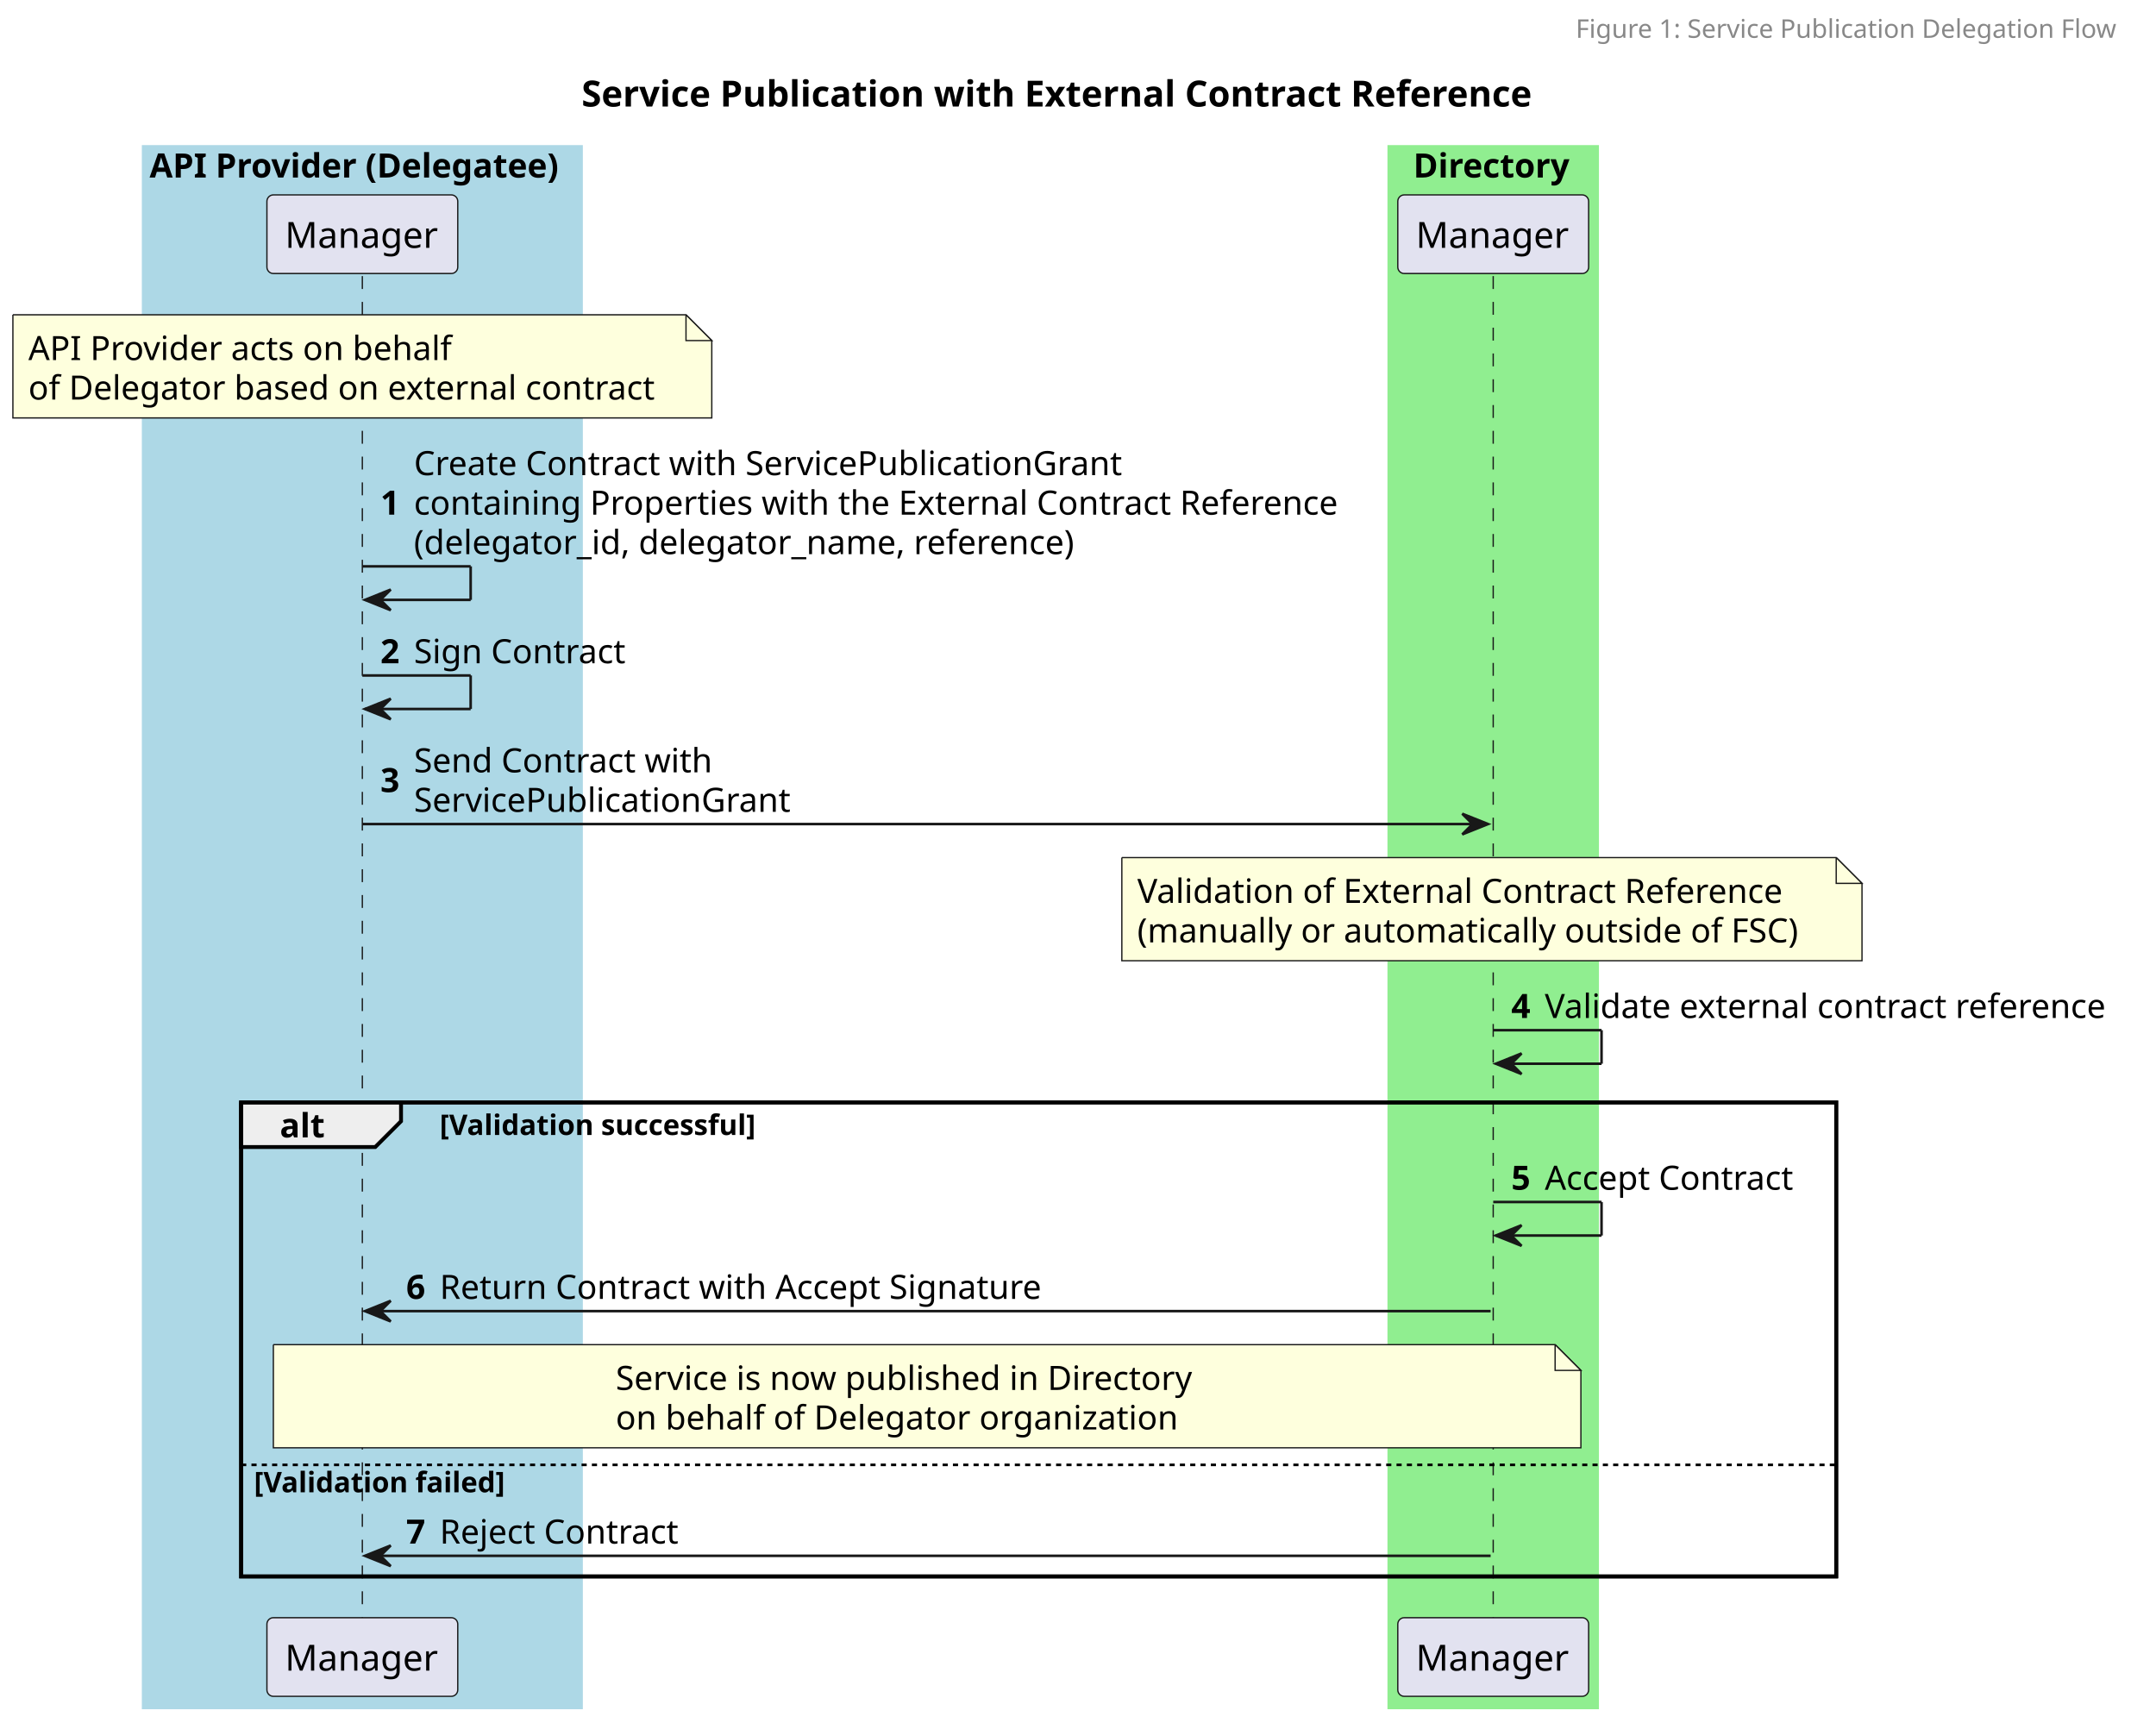
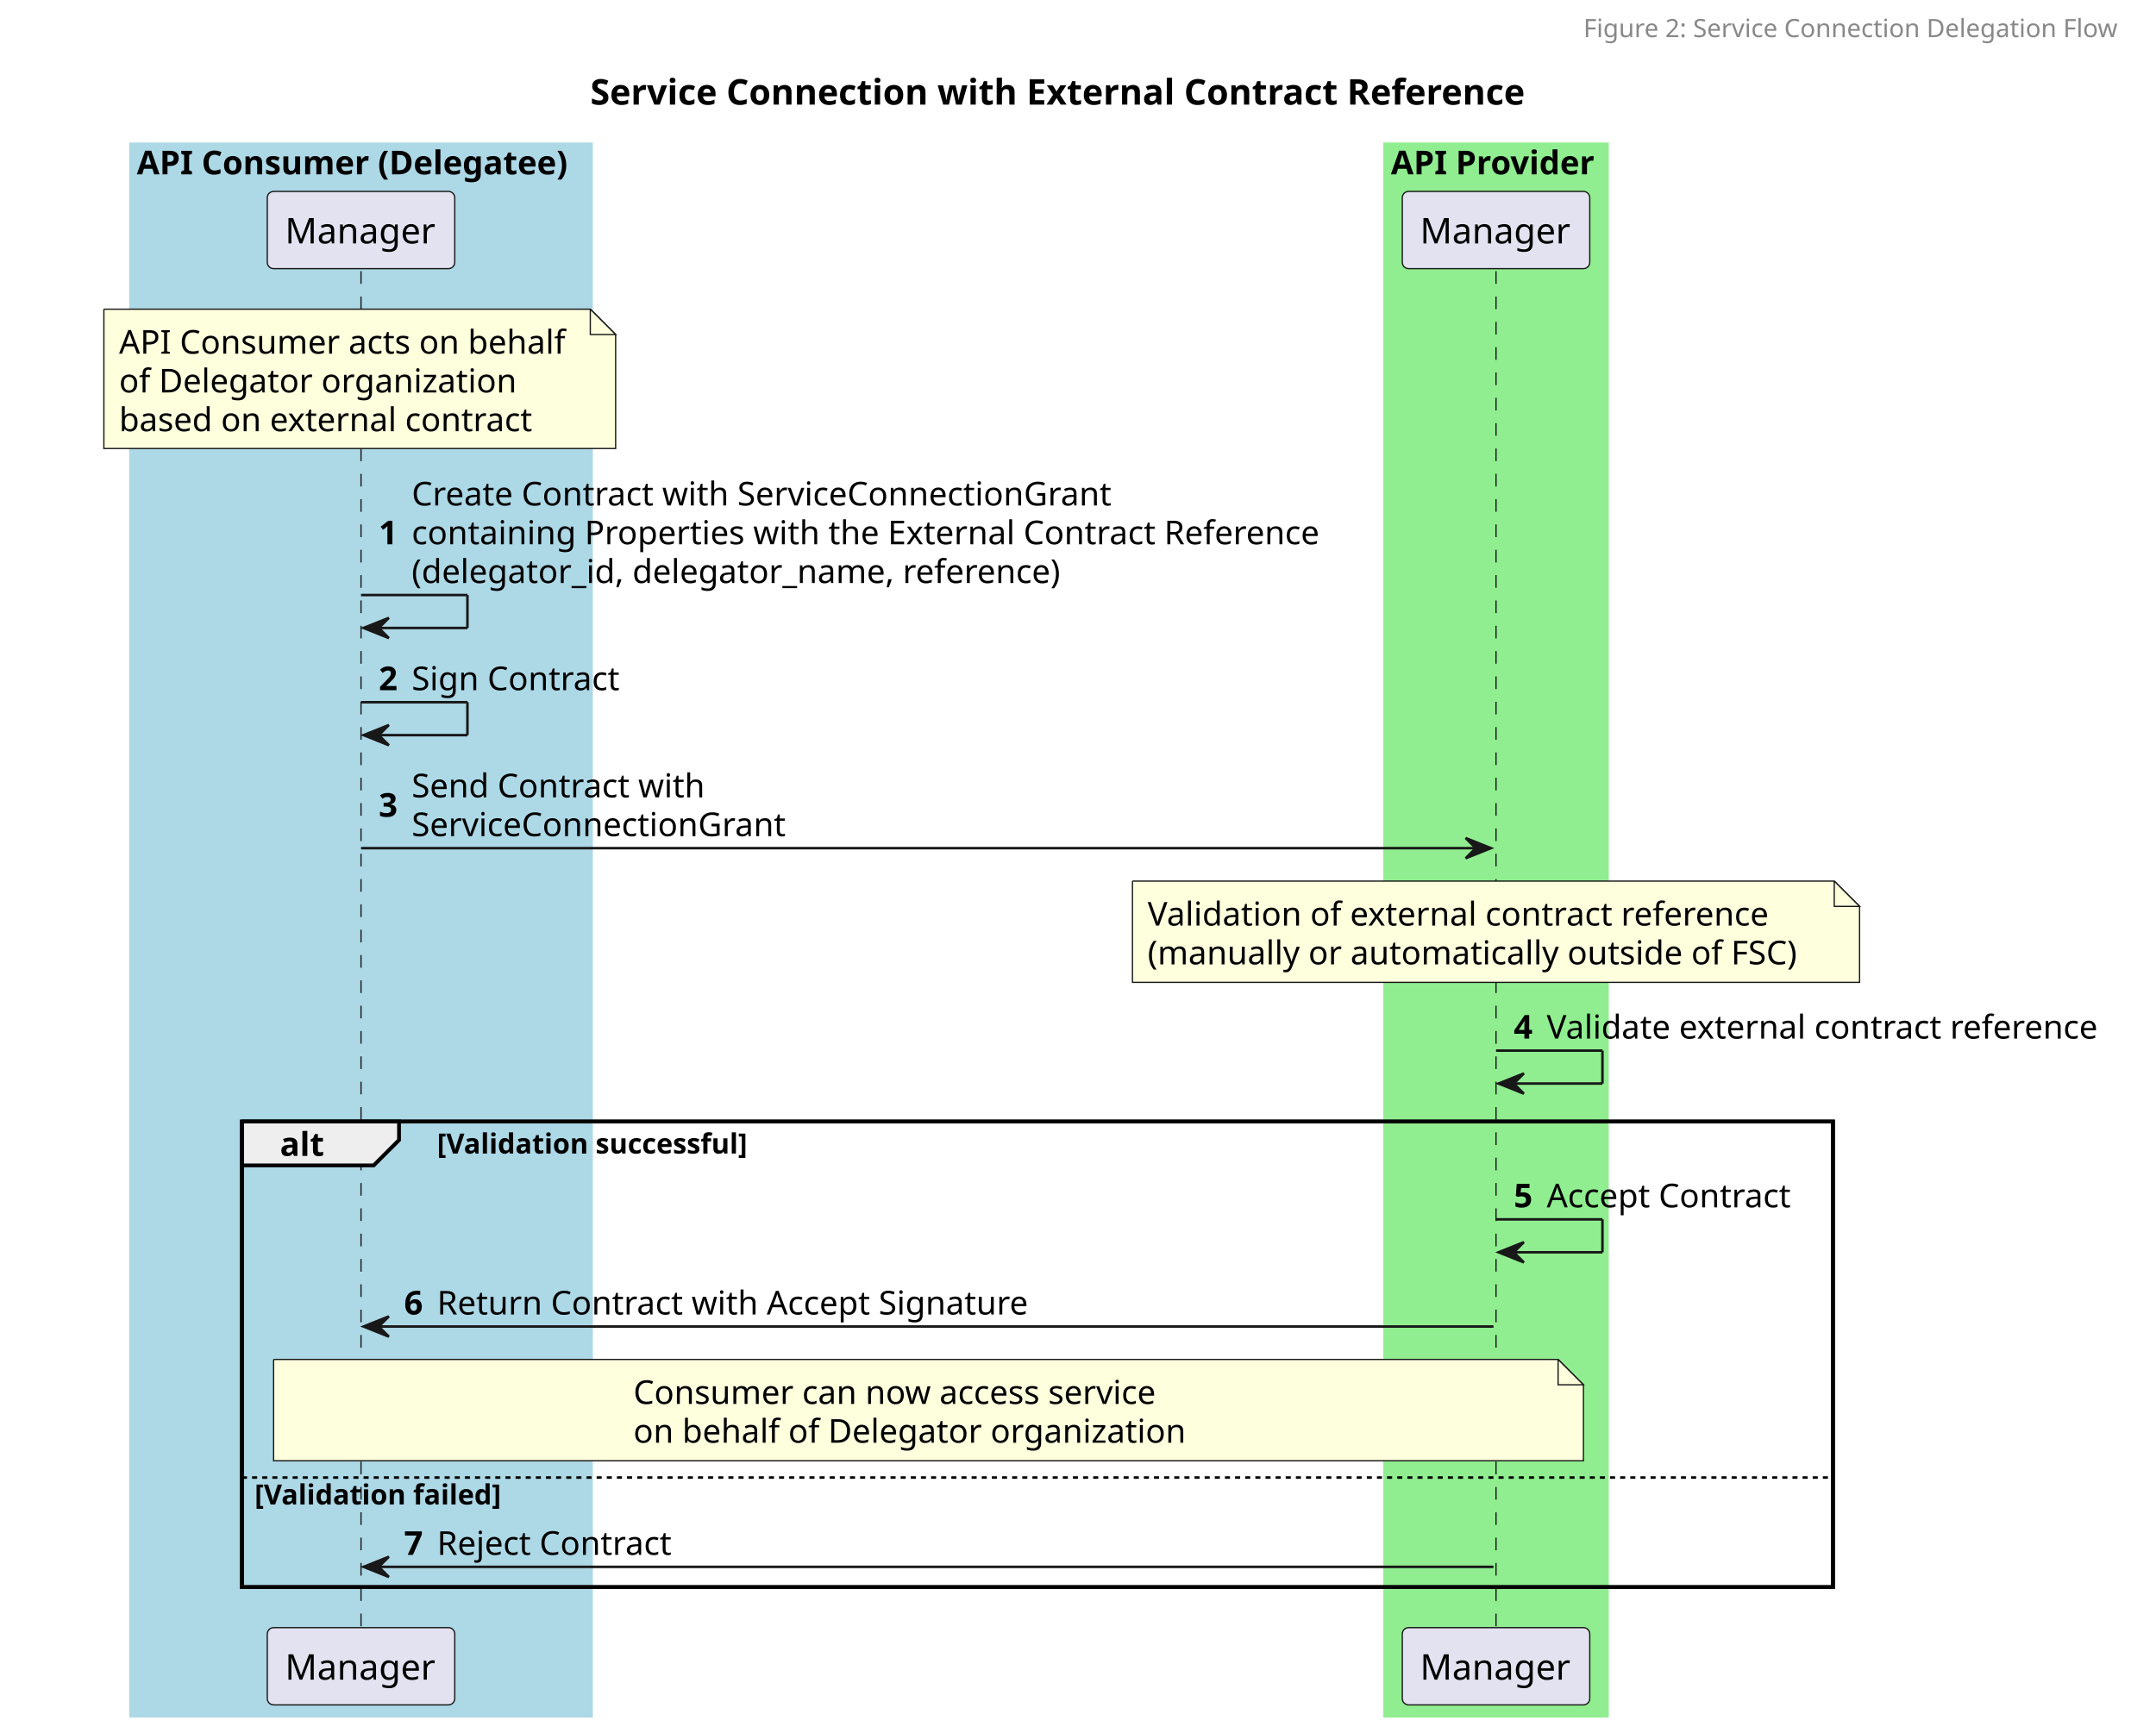
- <svg xmlns="http://www.w3.org/2000/svg" contentStyleType="text/css" height="668px" preserveAspectRatio="none" style="width:836px;height:668px;background:#FFFFFF;" version="1.1" viewBox="0 0 836 668" width="836px" zoomAndPan="magnify">
+ <svg xmlns="http://www.w3.org/2000/svg" contentStyleType="text/css" height="684px" preserveAspectRatio="none" style="width:851px;height:684px;background:#FFFFFF;" version="1.1" viewBox="0 0 851 684" width="851px" zoomAndPan="magnify">
  <defs />
  <g>
-     <text fill="#000000" font-family="sans-serif" font-size="14" font-weight="bold" lengthAdjust="spacing" textLength="377" x="225.5" y="41.312">Service Publication with External Contract Reference</text>
-     <rect fill="#ADD8E6" height="606.521" style="stroke:none;stroke-width:0.5;" width="171" x="55" y="56.266" />
-     <text fill="#000000" font-family="sans-serif" font-size="13" font-weight="bold" lengthAdjust="spacing" textLength="165" x="58" y="68.834">API Provider (Delegatee)</text>
-     <rect fill="#90EE90" height="606.521" style="stroke:none;stroke-width:0.5;" width="82" x="538" y="56.266" />
-     <text fill="#000000" font-family="sans-serif" font-size="13" font-weight="bold" lengthAdjust="spacing" textLength="62" x="548" y="68.834">Directory</text>
-     <rect fill="none" height="183.818" style="stroke:#000000;stroke-width:1.5;" width="618.5" x="93.5" y="427.481" />
-     <line style="stroke:#181818;stroke-width:0.5;stroke-dasharray:5.0,5.0;" x1="140.5" x2="140.5" y1="107.064" y2="628.299" />
-     <line style="stroke:#181818;stroke-width:0.5;stroke-dasharray:5.0,5.0;" x1="579" x2="579" y1="107.064" y2="628.299" />
-     <rect fill="#E2E2F0" height="30.488" rx="2.5" ry="2.5" style="stroke:#181818;stroke-width:0.5;" width="74" x="103.5" y="75.576" />
-     <text fill="#000000" font-family="sans-serif" font-size="14" lengthAdjust="spacing" textLength="60" x="110.5" y="96.111">Manager</text>
-     <rect fill="#E2E2F0" height="30.488" rx="2.5" ry="2.5" style="stroke:#181818;stroke-width:0.5;" width="74" x="103.5" y="627.299" />
-     <text fill="#000000" font-family="sans-serif" font-size="14" lengthAdjust="spacing" textLength="60" x="110.5" y="647.834">Manager</text>
-     <rect fill="#E2E2F0" height="30.488" rx="2.5" ry="2.5" style="stroke:#181818;stroke-width:0.5;" width="74" x="542" y="75.576" />
-     <text fill="#000000" font-family="sans-serif" font-size="14" lengthAdjust="spacing" textLength="60" x="549" y="96.111">Manager</text>
-     <rect fill="#E2E2F0" height="30.488" rx="2.5" ry="2.5" style="stroke:#181818;stroke-width:0.5;" width="74" x="542" y="627.299" />
-     <text fill="#000000" font-family="sans-serif" font-size="14" lengthAdjust="spacing" textLength="60" x="549" y="647.834">Manager</text>
-     <path d="M5,122.064 L5,162.065 L276,162.065 L276,132.065 L266,122.064 L5,122.064 " fill="#FEFFDD" style="stroke:#181818;stroke-width:0.5;" />
-     <path d="M266,122.064 L266,132.065 L276,132.065 L266,122.064 " fill="#FEFFDD" style="stroke:#181818;stroke-width:0.5;" />
-     <text fill="#000000" font-family="sans-serif" font-size="13" lengthAdjust="spacing" textLength="168" x="11" y="139.633">API Provider acts on behalf</text>
-     <text fill="#000000" font-family="sans-serif" font-size="13" lengthAdjust="spacing" textLength="250" x="11" y="154.943">of Delegator based on external contract</text>
-     <line style="stroke:#181818;stroke-width:1.0;" x1="140.5" x2="182.5" y1="219.617" y2="219.617" />
-     <line style="stroke:#181818;stroke-width:1.0;" x1="182.5" x2="182.5" y1="219.617" y2="232.617" />
-     <line style="stroke:#181818;stroke-width:1.0;" x1="141.5" x2="182.5" y1="232.617" y2="232.617" />
-     <polygon fill="#181818" points="151.5,228.617,141.5,232.617,151.5,236.617,147.5,232.617" style="stroke:#181818;stroke-width:1.0;" />
-     <text fill="#000000" font-family="sans-serif" font-size="13" font-weight="bold" lengthAdjust="spacing" textLength="9" x="147.5" y="199.565">1</text>
-     <text fill="#000000" font-family="sans-serif" font-size="13" lengthAdjust="spacing" textLength="281" x="160.5" y="184.254">Create Contract with ServicePublicationGrant</text>
-     <text fill="#000000" font-family="sans-serif" font-size="13" lengthAdjust="spacing" textLength="367" x="160.5" y="199.565">containing Properties with the External Contract Reference</text>
-     <text fill="#000000" font-family="sans-serif" font-size="13" lengthAdjust="spacing" textLength="260" x="160.5" y="214.875">(delegator_id, delegator_name, reference)</text>
-     <line style="stroke:#181818;stroke-width:1.0;" x1="140.5" x2="182.5" y1="261.928" y2="261.928" />
-     <line style="stroke:#181818;stroke-width:1.0;" x1="182.5" x2="182.5" y1="261.928" y2="274.928" />
-     <line style="stroke:#181818;stroke-width:1.0;" x1="141.5" x2="182.5" y1="274.928" y2="274.928" />
-     <polygon fill="#181818" points="151.5,270.928,141.5,274.928,151.5,278.928,147.5,274.928" style="stroke:#181818;stroke-width:1.0;" />
-     <text fill="#000000" font-family="sans-serif" font-size="13" font-weight="bold" lengthAdjust="spacing" textLength="9" x="147.5" y="257.185">2</text>
-     <text fill="#000000" font-family="sans-serif" font-size="13" lengthAdjust="spacing" textLength="85" x="160.5" y="257.185">Sign Contract</text>
-     <polygon fill="#181818" points="567,315.549,577,319.549,567,323.549,571,319.549" style="stroke:#181818;stroke-width:1.0;" />
-     <line style="stroke:#181818;stroke-width:1.0;" x1="140.5" x2="573" y1="319.549" y2="319.549" />
-     <text fill="#000000" font-family="sans-serif" font-size="13" font-weight="bold" lengthAdjust="spacing" textLength="9" x="147.5" y="307.151">3</text>
-     <text fill="#000000" font-family="sans-serif" font-size="13" lengthAdjust="spacing" textLength="119" x="160.5" y="299.496">Send Contract with</text>
-     <text fill="#000000" font-family="sans-serif" font-size="13" lengthAdjust="spacing" textLength="148" x="160.5" y="314.807">ServicePublicationGrant</text>
-     <path d="M435,332.549 L435,372.549 L722,372.549 L722,342.549 L712,332.549 L435,332.549 " fill="#FEFFDD" style="stroke:#181818;stroke-width:0.5;" />
-     <path d="M712,332.549 L712,342.549 L722,342.549 L712,332.549 " fill="#FEFFDD" style="stroke:#181818;stroke-width:0.5;" />
-     <text fill="#000000" font-family="sans-serif" font-size="13" lengthAdjust="spacing" textLength="258" x="441" y="350.117">Validation of External Contract Reference</text>
-     <text fill="#000000" font-family="sans-serif" font-size="13" lengthAdjust="spacing" textLength="266" x="441" y="365.428">(manually or automatically outside of FSC)</text>
-     <line style="stroke:#181818;stroke-width:1.0;" x1="579" x2="621" y1="399.481" y2="399.481" />
-     <line style="stroke:#181818;stroke-width:1.0;" x1="621" x2="621" y1="399.481" y2="412.481" />
-     <line style="stroke:#181818;stroke-width:1.0;" x1="580" x2="621" y1="412.481" y2="412.481" />
-     <polygon fill="#181818" points="590,408.481,580,412.481,590,416.481,586,412.481" style="stroke:#181818;stroke-width:1.0;" />
-     <text fill="#000000" font-family="sans-serif" font-size="13" font-weight="bold" lengthAdjust="spacing" textLength="9" x="586" y="394.738">4</text>
-     <text fill="#000000" font-family="sans-serif" font-size="13" lengthAdjust="spacing" textLength="223" x="599" y="394.738">Validate external contract reference</text>
-     <path d="M93.5,427.481 L155.5,427.481 L155.5,434.791 L145.5,444.791 L93.5,444.791 L93.5,427.481 " fill="#EEEEEE" style="stroke:#000000;stroke-width:1.5;" />
-     <rect fill="none" height="183.818" style="stroke:#000000;stroke-width:1.5;" width="618.5" x="93.5" y="427.481" />
-     <text fill="#000000" font-family="sans-serif" font-size="13" font-weight="bold" lengthAdjust="spacing" textLength="17" x="108.5" y="441.049">alt</text>
-     <text fill="#000000" font-family="sans-serif" font-size="11" font-weight="bold" lengthAdjust="spacing" textLength="128" x="170.5" y="440.115">[Validation successful]</text>
-     <line style="stroke:#181818;stroke-width:1.0;" x1="579" x2="621" y1="466.102" y2="466.102" />
-     <line style="stroke:#181818;stroke-width:1.0;" x1="621" x2="621" y1="466.102" y2="479.102" />
-     <line style="stroke:#181818;stroke-width:1.0;" x1="580" x2="621" y1="479.102" y2="479.102" />
-     <polygon fill="#181818" points="590,475.102,580,479.102,590,483.102,586,479.102" style="stroke:#181818;stroke-width:1.0;" />
-     <text fill="#000000" font-family="sans-serif" font-size="13" font-weight="bold" lengthAdjust="spacing" textLength="9" x="586" y="461.359">5</text>
-     <text fill="#000000" font-family="sans-serif" font-size="13" lengthAdjust="spacing" textLength="101" x="599" y="461.359">Accept Contract</text>
-     <polygon fill="#181818" points="151.5,504.412,141.5,508.412,151.5,512.412,147.5,508.412" style="stroke:#181818;stroke-width:1.0;" />
-     <line style="stroke:#181818;stroke-width:1.0;" x1="145.5" x2="578" y1="508.412" y2="508.412" />
-     <text fill="#000000" font-family="sans-serif" font-size="13" font-weight="bold" lengthAdjust="spacing" textLength="9" x="157.5" y="503.67">6</text>
-     <text fill="#000000" font-family="sans-serif" font-size="13" lengthAdjust="spacing" textLength="240" x="170.5" y="503.67">Return Contract with Accept Signature</text>
-     <path d="M106,521.412 L106,561.412 L613,561.412 L613,531.412 L603,521.412 L106,521.412 " fill="#FEFFDD" style="stroke:#181818;stroke-width:0.5;" />
-     <path d="M603,521.412 L603,531.412 L613,531.412 L603,521.412 " fill="#FEFFDD" style="stroke:#181818;stroke-width:0.5;" />
-     <text fill="#000000" font-family="sans-serif" font-size="13" lengthAdjust="spacing" textLength="233" x="238.75" y="538.981">Service is now published in Directory</text>
-     <text fill="#000000" font-family="sans-serif" font-size="13" lengthAdjust="spacing" textLength="224" x="238.75" y="554.291">on behalf of Delegator organization</text>
-     <line style="stroke:#000000;stroke-width:1.0;stroke-dasharray:2.0,2.0;" x1="93.5" x2="712" y1="568.033" y2="568.033" />
-     <text fill="#000000" font-family="sans-serif" font-size="11" font-weight="bold" lengthAdjust="spacing" textLength="101" x="98.5" y="578.668">[Validation failed]</text>
-     <polygon fill="#181818" points="151.5,599.299,141.5,603.299,151.5,607.299,147.5,603.299" style="stroke:#181818;stroke-width:1.0;" />
-     <line style="stroke:#181818;stroke-width:1.0;" x1="145.5" x2="578" y1="603.299" y2="603.299" />
-     <text fill="#000000" font-family="sans-serif" font-size="13" font-weight="bold" lengthAdjust="spacing" textLength="9" x="157.5" y="598.557">7</text>
-     <text fill="#000000" font-family="sans-serif" font-size="13" lengthAdjust="spacing" textLength="96" x="170.5" y="598.557">Reject Contract</text>
-     <text fill="#888888" font-family="sans-serif" font-size="10" lengthAdjust="spacing" textLength="217" x="611" y="14.668">Figure 1: Service Publication Delegation Flow</text>
+     <text fill="#000000" font-family="sans-serif" font-size="14" font-weight="bold" lengthAdjust="spacing" textLength="377" x="233" y="41.312">Service Connection with External Contract Reference</text>
+     <rect fill="#ADD8E6" height="621.832" style="stroke:none;stroke-width:0.5;" width="183" x="51" y="56.266" />
+     <text fill="#000000" font-family="sans-serif" font-size="13" font-weight="bold" lengthAdjust="spacing" textLength="177" x="54" y="68.834">API Consumer (Delegatee)</text>
+     <rect fill="#90EE90" height="621.832" style="stroke:none;stroke-width:0.5;" width="89" x="546" y="56.266" />
+     <text fill="#000000" font-family="sans-serif" font-size="13" font-weight="bold" lengthAdjust="spacing" textLength="83" x="549" y="68.834">API Provider</text>
+     <rect fill="none" height="183.818" style="stroke:#000000;stroke-width:1.5;" width="628" x="95.5" y="442.791" />
+     <line style="stroke:#181818;stroke-width:0.5;stroke-dasharray:5.0,5.0;" x1="142.5" x2="142.5" y1="107.064" y2="643.609" />
+     <line style="stroke:#181818;stroke-width:0.5;stroke-dasharray:5.0,5.0;" x1="590.5" x2="590.5" y1="107.064" y2="643.609" />
+     <rect fill="#E2E2F0" height="30.488" rx="2.5" ry="2.5" style="stroke:#181818;stroke-width:0.5;" width="74" x="105.5" y="75.576" />
+     <text fill="#000000" font-family="sans-serif" font-size="14" lengthAdjust="spacing" textLength="60" x="112.5" y="96.111">Manager</text>
+     <rect fill="#E2E2F0" height="30.488" rx="2.5" ry="2.5" style="stroke:#181818;stroke-width:0.5;" width="74" x="105.5" y="642.609" />
+     <text fill="#000000" font-family="sans-serif" font-size="14" lengthAdjust="spacing" textLength="60" x="112.5" y="663.144">Manager</text>
+     <rect fill="#E2E2F0" height="30.488" rx="2.5" ry="2.5" style="stroke:#181818;stroke-width:0.5;" width="74" x="553.5" y="75.576" />
+     <text fill="#000000" font-family="sans-serif" font-size="14" lengthAdjust="spacing" textLength="60" x="560.5" y="96.111">Manager</text>
+     <rect fill="#E2E2F0" height="30.488" rx="2.5" ry="2.5" style="stroke:#181818;stroke-width:0.5;" width="74" x="553.5" y="642.609" />
+     <text fill="#000000" font-family="sans-serif" font-size="14" lengthAdjust="spacing" textLength="60" x="560.5" y="663.144">Manager</text>
+     <path d="M41,122.064 L41,177.065 L243,177.065 L243,132.065 L233,122.064 L41,122.064 " fill="#FEFFDD" style="stroke:#181818;stroke-width:0.5;" />
+     <path d="M233,122.064 L233,132.065 L243,132.065 L233,122.064 " fill="#FEFFDD" style="stroke:#181818;stroke-width:0.5;" />
+     <text fill="#000000" font-family="sans-serif" font-size="13" lengthAdjust="spacing" textLength="181" x="47" y="139.633">API Consumer acts on behalf</text>
+     <text fill="#000000" font-family="sans-serif" font-size="13" lengthAdjust="spacing" textLength="161" x="47" y="154.943">of Delegator organization</text>
+     <text fill="#000000" font-family="sans-serif" font-size="13" lengthAdjust="spacing" textLength="168" x="47" y="170.254">based on external contract</text>
+     <line style="stroke:#181818;stroke-width:1.0;" x1="142.5" x2="184.5" y1="234.928" y2="234.928" />
+     <line style="stroke:#181818;stroke-width:1.0;" x1="184.5" x2="184.5" y1="234.928" y2="247.928" />
+     <line style="stroke:#181818;stroke-width:1.0;" x1="143.5" x2="184.5" y1="247.928" y2="247.928" />
+     <polygon fill="#181818" points="153.5,243.928,143.5,247.928,153.5,251.928,149.5,247.928" style="stroke:#181818;stroke-width:1.0;" />
+     <text fill="#000000" font-family="sans-serif" font-size="13" font-weight="bold" lengthAdjust="spacing" textLength="9" x="149.5" y="214.875">1</text>
+     <text fill="#000000" font-family="sans-serif" font-size="13" lengthAdjust="spacing" textLength="283" x="162.5" y="199.565">Create Contract with ServiceConnectionGrant</text>
+     <text fill="#000000" font-family="sans-serif" font-size="13" lengthAdjust="spacing" textLength="367" x="162.5" y="214.875">containing Properties with the External Contract Reference</text>
+     <text fill="#000000" font-family="sans-serif" font-size="13" lengthAdjust="spacing" textLength="260" x="162.5" y="230.185">(delegator_id, delegator_name, reference)</text>
+     <line style="stroke:#181818;stroke-width:1.0;" x1="142.5" x2="184.5" y1="277.238" y2="277.238" />
+     <line style="stroke:#181818;stroke-width:1.0;" x1="184.5" x2="184.5" y1="277.238" y2="290.238" />
+     <line style="stroke:#181818;stroke-width:1.0;" x1="143.5" x2="184.5" y1="290.238" y2="290.238" />
+     <polygon fill="#181818" points="153.5,286.238,143.5,290.238,153.5,294.238,149.5,290.238" style="stroke:#181818;stroke-width:1.0;" />
+     <text fill="#000000" font-family="sans-serif" font-size="13" font-weight="bold" lengthAdjust="spacing" textLength="9" x="149.5" y="272.496">2</text>
+     <text fill="#000000" font-family="sans-serif" font-size="13" lengthAdjust="spacing" textLength="85" x="162.5" y="272.496">Sign Contract</text>
+     <polygon fill="#181818" points="578.5,330.859,588.5,334.859,578.5,338.859,582.5,334.859" style="stroke:#181818;stroke-width:1.0;" />
+     <line style="stroke:#181818;stroke-width:1.0;" x1="142.5" x2="584.5" y1="334.859" y2="334.859" />
+     <text fill="#000000" font-family="sans-serif" font-size="13" font-weight="bold" lengthAdjust="spacing" textLength="9" x="149.5" y="322.462">3</text>
+     <text fill="#000000" font-family="sans-serif" font-size="13" lengthAdjust="spacing" textLength="119" x="162.5" y="314.807">Send Contract with</text>
+     <text fill="#000000" font-family="sans-serif" font-size="13" lengthAdjust="spacing" textLength="150" x="162.5" y="330.117">ServiceConnectionGrant</text>
+     <path d="M447,347.859 L447,387.859 L734,387.859 L734,357.859 L724,347.859 L447,347.859 " fill="#FEFFDD" style="stroke:#181818;stroke-width:0.5;" />
+     <path d="M724,347.859 L724,357.859 L734,357.859 L724,347.859 " fill="#FEFFDD" style="stroke:#181818;stroke-width:0.5;" />
+     <text fill="#000000" font-family="sans-serif" font-size="13" lengthAdjust="spacing" textLength="253" x="453" y="365.428">Validation of external contract reference</text>
+     <text fill="#000000" font-family="sans-serif" font-size="13" lengthAdjust="spacing" textLength="266" x="453" y="380.738">(manually or automatically outside of FSC)</text>
+     <line style="stroke:#181818;stroke-width:1.0;" x1="590.5" x2="632.5" y1="414.791" y2="414.791" />
+     <line style="stroke:#181818;stroke-width:1.0;" x1="632.5" x2="632.5" y1="414.791" y2="427.791" />
+     <line style="stroke:#181818;stroke-width:1.0;" x1="591.5" x2="632.5" y1="427.791" y2="427.791" />
+     <polygon fill="#181818" points="601.5,423.791,591.5,427.791,601.5,431.791,597.5,427.791" style="stroke:#181818;stroke-width:1.0;" />
+     <text fill="#000000" font-family="sans-serif" font-size="13" font-weight="bold" lengthAdjust="spacing" textLength="9" x="597.5" y="410.049">4</text>
+     <text fill="#000000" font-family="sans-serif" font-size="13" lengthAdjust="spacing" textLength="223" x="610.5" y="410.049">Validate external contract reference</text>
+     <path d="M95.5,442.791 L157.5,442.791 L157.5,450.102 L147.5,460.102 L95.5,460.102 L95.5,442.791 " fill="#EEEEEE" style="stroke:#000000;stroke-width:1.5;" />
+     <rect fill="none" height="183.818" style="stroke:#000000;stroke-width:1.5;" width="628" x="95.5" y="442.791" />
+     <text fill="#000000" font-family="sans-serif" font-size="13" font-weight="bold" lengthAdjust="spacing" textLength="17" x="110.5" y="456.359">alt</text>
+     <text fill="#000000" font-family="sans-serif" font-size="11" font-weight="bold" lengthAdjust="spacing" textLength="128" x="172.5" y="455.426">[Validation successful]</text>
+     <line style="stroke:#181818;stroke-width:1.0;" x1="590.5" x2="632.5" y1="481.412" y2="481.412" />
+     <line style="stroke:#181818;stroke-width:1.0;" x1="632.5" x2="632.5" y1="481.412" y2="494.412" />
+     <line style="stroke:#181818;stroke-width:1.0;" x1="591.5" x2="632.5" y1="494.412" y2="494.412" />
+     <polygon fill="#181818" points="601.5,490.412,591.5,494.412,601.5,498.412,597.5,494.412" style="stroke:#181818;stroke-width:1.0;" />
+     <text fill="#000000" font-family="sans-serif" font-size="13" font-weight="bold" lengthAdjust="spacing" textLength="9" x="597.5" y="476.67">5</text>
+     <text fill="#000000" font-family="sans-serif" font-size="13" lengthAdjust="spacing" textLength="101" x="610.5" y="476.67">Accept Contract</text>
+     <polygon fill="#181818" points="153.5,519.723,143.5,523.723,153.5,527.723,149.5,523.723" style="stroke:#181818;stroke-width:1.0;" />
+     <line style="stroke:#181818;stroke-width:1.0;" x1="147.5" x2="589.5" y1="523.723" y2="523.723" />
+     <text fill="#000000" font-family="sans-serif" font-size="13" font-weight="bold" lengthAdjust="spacing" textLength="9" x="159.5" y="518.981">6</text>
+     <text fill="#000000" font-family="sans-serif" font-size="13" lengthAdjust="spacing" textLength="240" x="172.5" y="518.981">Return Contract with Accept Signature</text>
+     <path d="M108,536.723 L108,576.723 L625,576.723 L625,546.723 L615,536.723 L108,536.723 " fill="#FEFFDD" style="stroke:#181818;stroke-width:0.5;" />
+     <path d="M615,536.723 L615,546.723 L625,546.723 L615,536.723 " fill="#FEFFDD" style="stroke:#181818;stroke-width:0.5;" />
+     <text fill="#000000" font-family="sans-serif" font-size="13" lengthAdjust="spacing" textLength="214" x="250" y="554.291">Consumer can now access service</text>
+     <text fill="#000000" font-family="sans-serif" font-size="13" lengthAdjust="spacing" textLength="224" x="250" y="569.602">on behalf of Delegator organization</text>
+     <line style="stroke:#000000;stroke-width:1.0;stroke-dasharray:2.0,2.0;" x1="95.5" x2="723.5" y1="583.344" y2="583.344" />
+     <text fill="#000000" font-family="sans-serif" font-size="11" font-weight="bold" lengthAdjust="spacing" textLength="101" x="100.5" y="593.979">[Validation failed]</text>
+     <polygon fill="#181818" points="153.5,614.609,143.5,618.609,153.5,622.609,149.5,618.609" style="stroke:#181818;stroke-width:1.0;" />
+     <line style="stroke:#181818;stroke-width:1.0;" x1="147.5" x2="589.5" y1="618.609" y2="618.609" />
+     <text fill="#000000" font-family="sans-serif" font-size="13" font-weight="bold" lengthAdjust="spacing" textLength="9" x="159.5" y="613.867">7</text>
+     <text fill="#000000" font-family="sans-serif" font-size="13" lengthAdjust="spacing" textLength="96" x="172.5" y="613.867">Reject Contract</text>
+     <text fill="#888888" font-family="sans-serif" font-size="10" lengthAdjust="spacing" textLength="218" x="625" y="14.668">Figure 2: Service Connection Delegation Flow</text>
  </g>
</svg>
